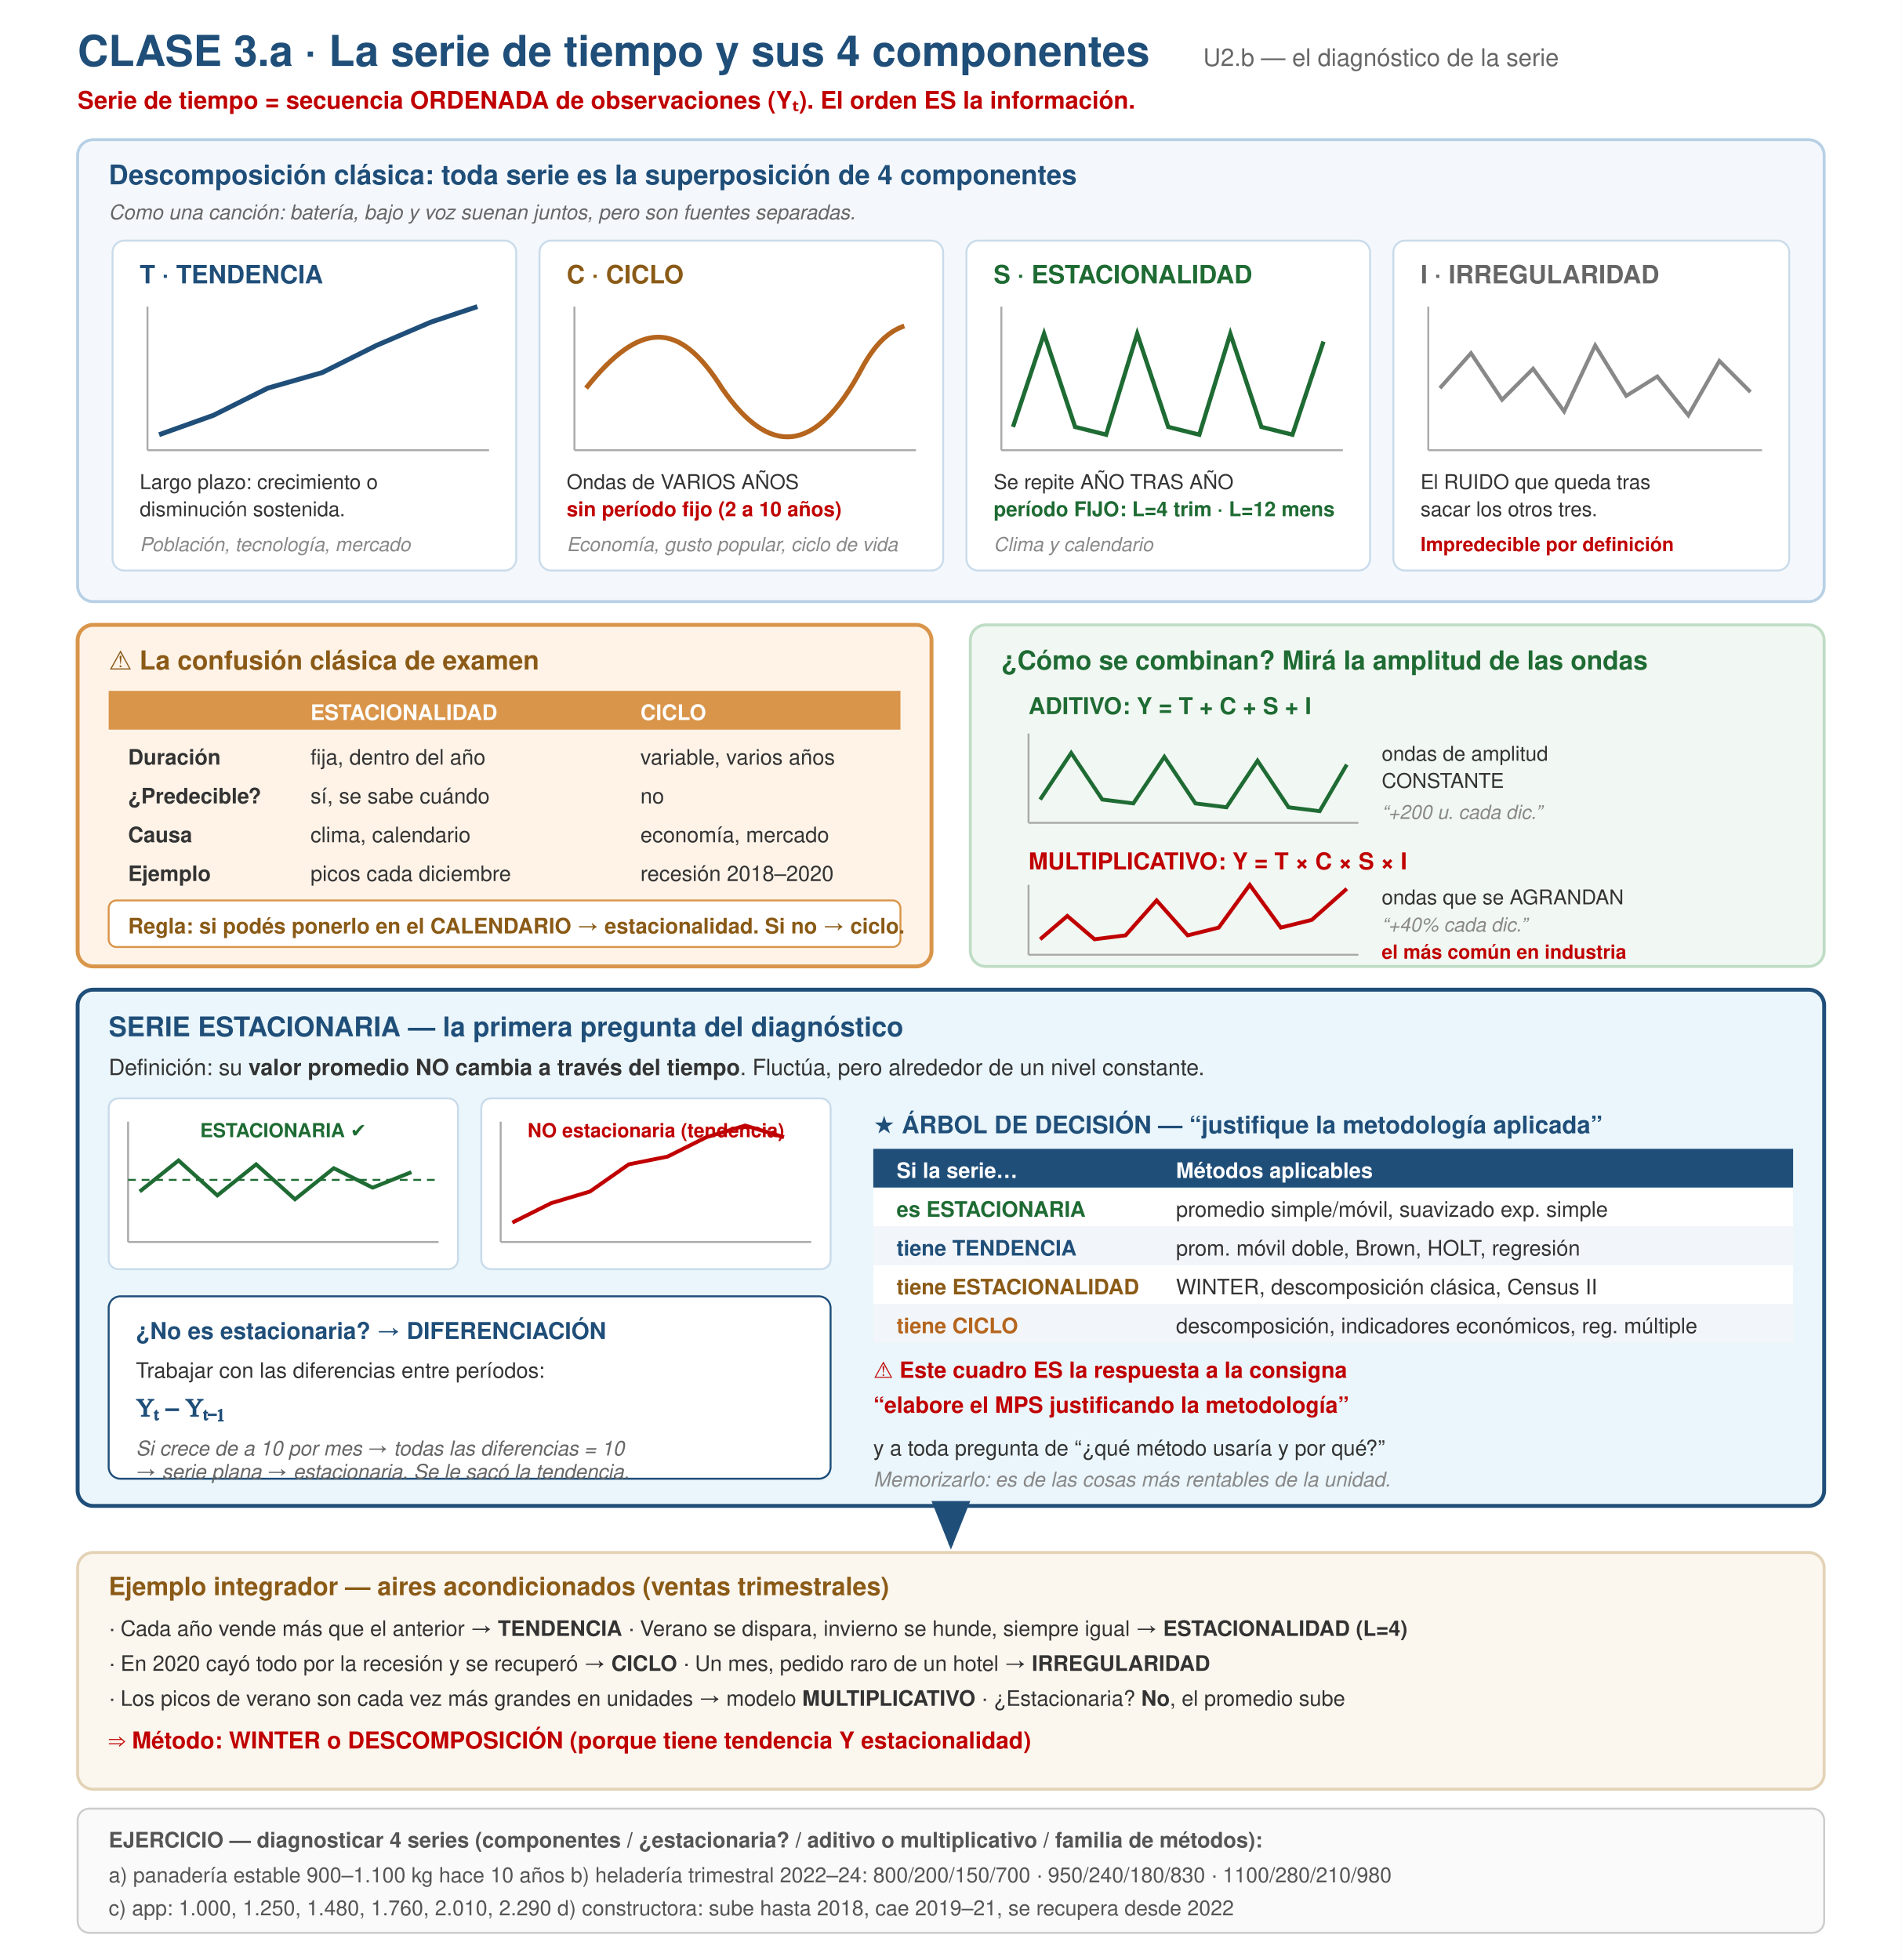
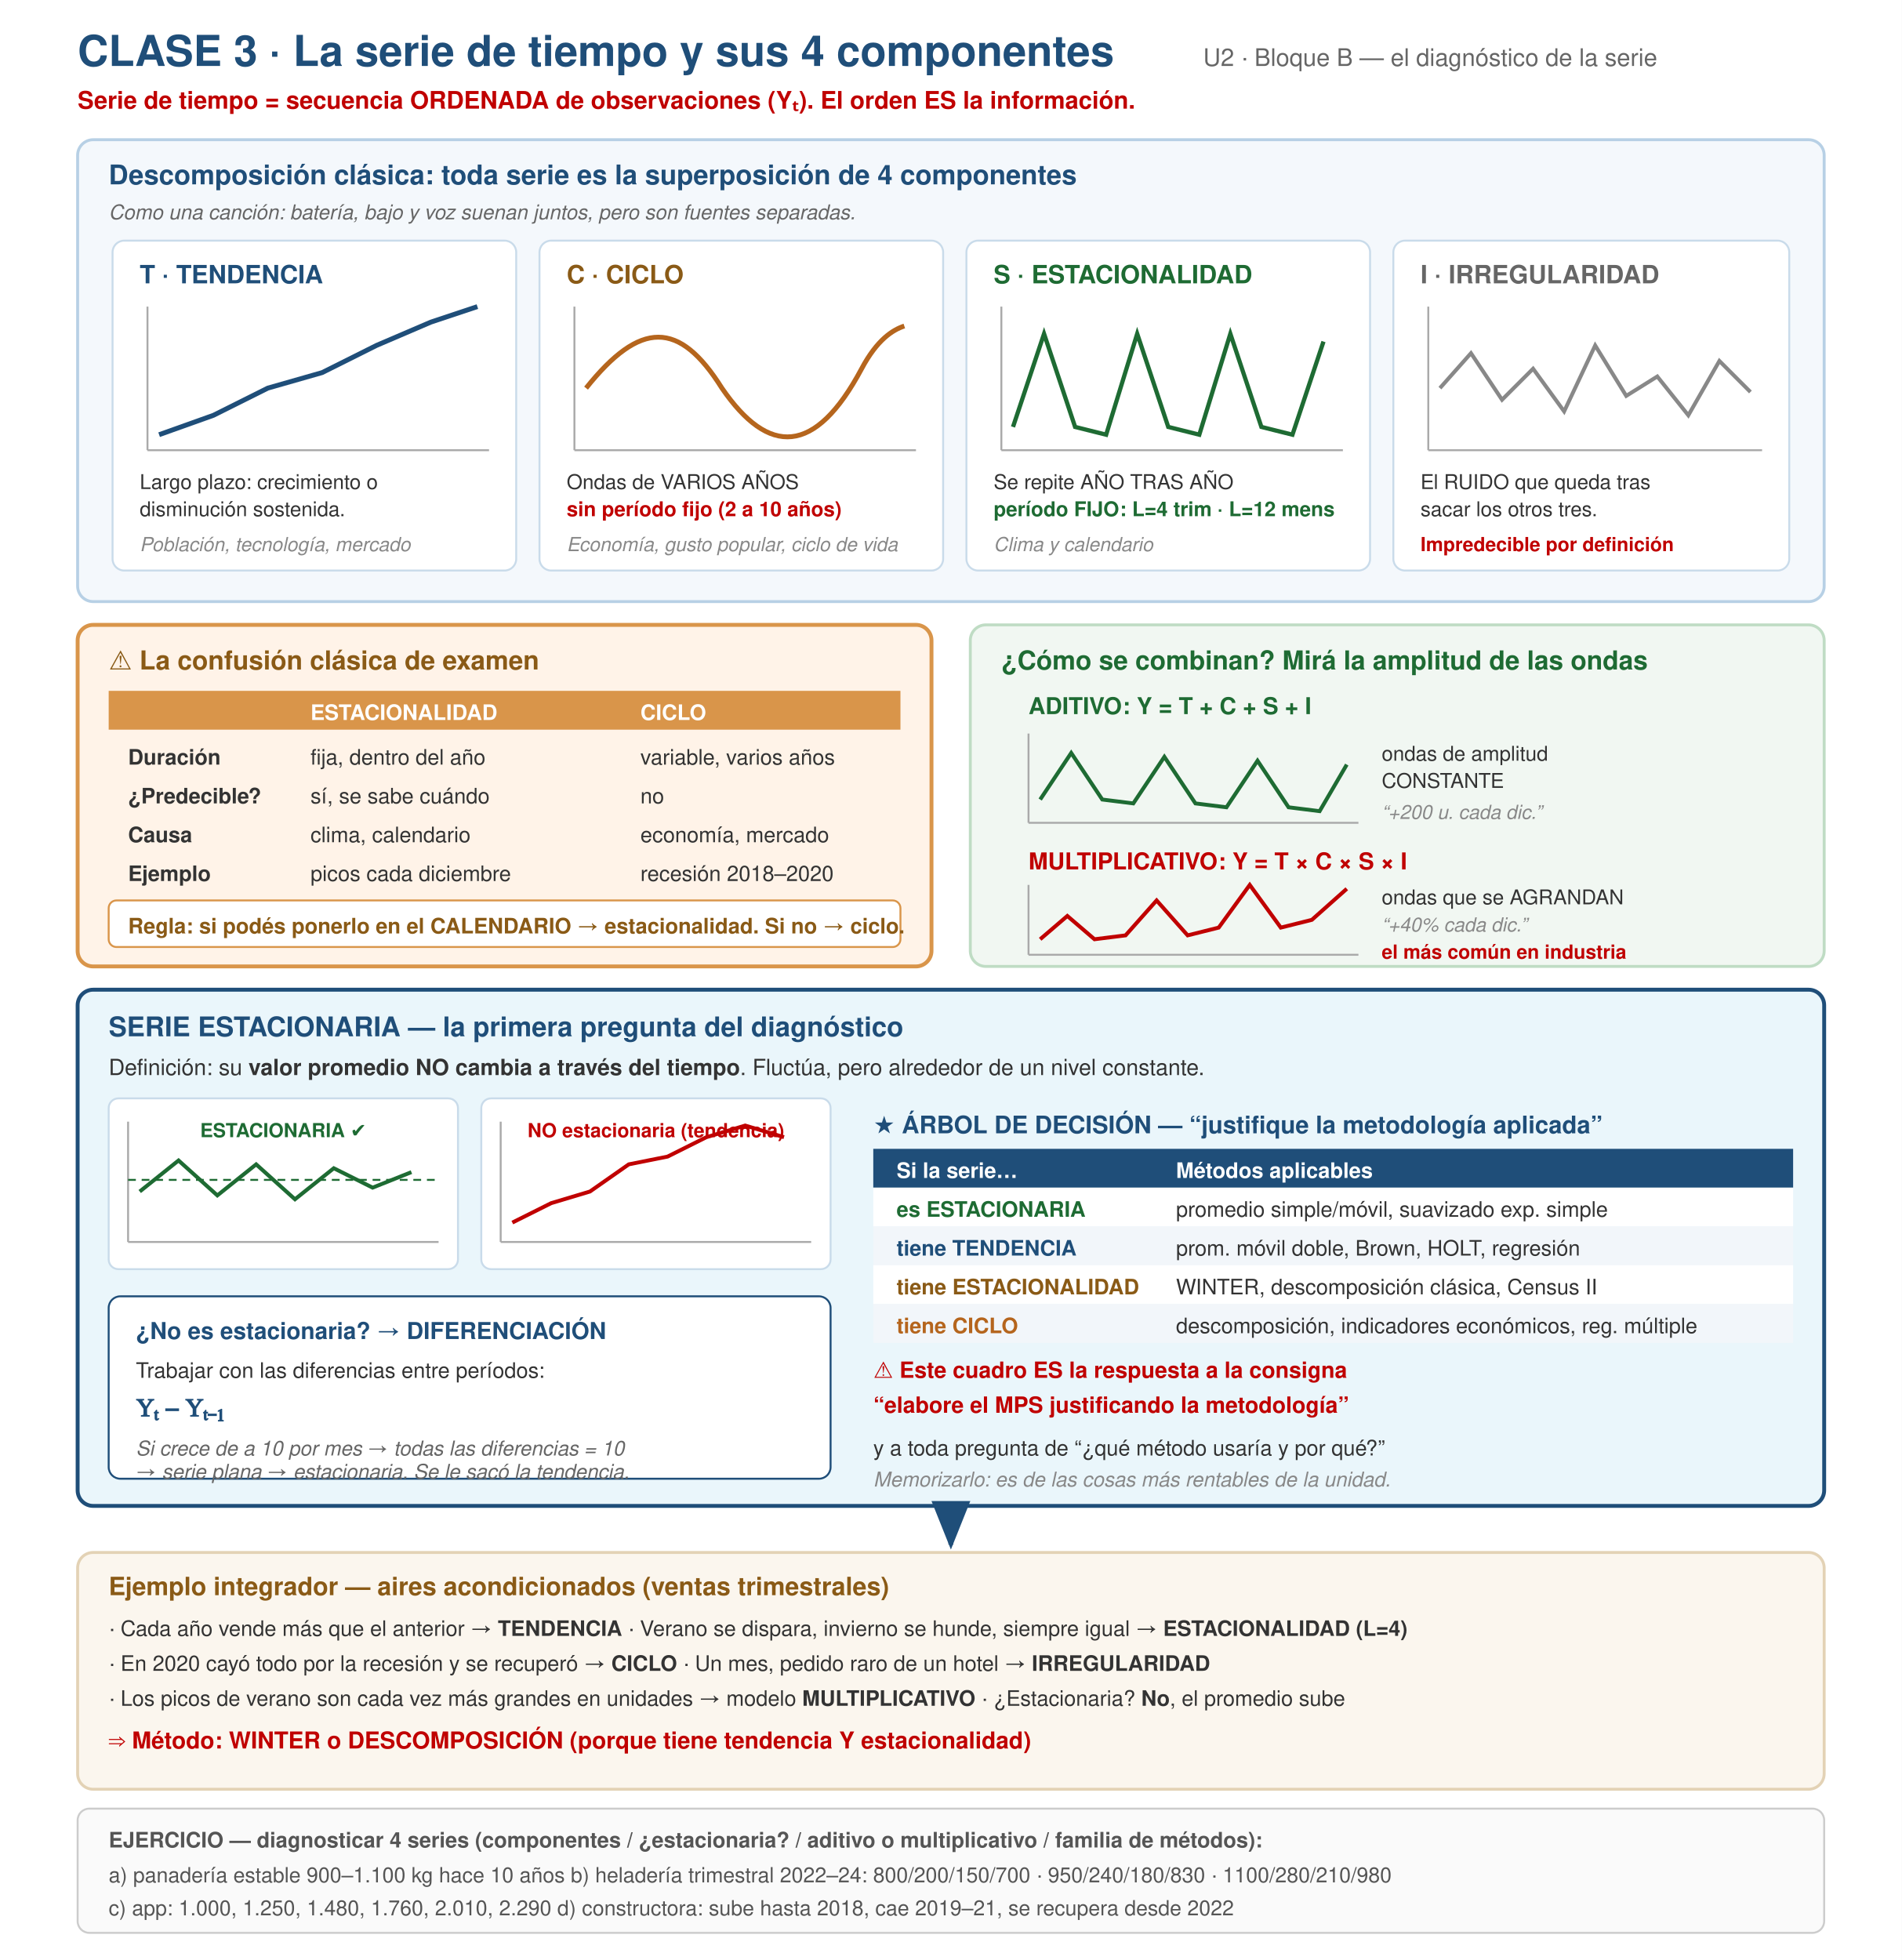
<svg xmlns="http://www.w3.org/2000/svg" viewBox="0 0 980 1010" width="980" height="1010" font-family="Segoe UI, Calibri, Helvetica, Arial, sans-serif">
  <defs>
    <marker id="ar" markerWidth="10" markerHeight="8" refX="9" refY="4" orient="auto">
      <path d="M0,0 L10,4 L0,8 Z" fill="#1F4E79" />
    </marker>
  </defs>
  <rect width="980" height="1010" fill="#FFFFFF" />
-   <text x="40" y="34" font-size="22" font-weight="700" fill="#1F4E79">CLASE 3.a · La serie de tiempo y sus 4 componentes</text>
-   <text x="620" y="34" font-size="12.5" fill="#666">U2.b — el diagnóstico de la serie</text>
+   <text x="40" y="34" font-size="22" font-weight="700" fill="#1F4E79">CLASE 3 · La serie de tiempo y sus 4 componentes</text>
+   <text x="620" y="34" font-size="12.5" fill="#666">U2 · Bloque B — el diagnóstico de la serie</text>
  <text x="40" y="56" font-size="12.5" font-weight="700" fill="#C00000">Serie de tiempo = secuencia ORDENADA de observaciones (Yₜ). El orden ES la información.</text>
  <rect x="40" y="72" width="900" height="238" rx="8" fill="#F4F8FC" stroke="#B7D0E5" stroke-width="1.5" />
  <text x="56" y="95" font-size="14" font-weight="700" fill="#1F4E79">Descomposición clásica: toda serie es la superposición de 4 componentes</text>
  <text x="56" y="113" font-size="10.5" fill="#666" font-style="italic">Como una canción: batería, bajo y voz suenan juntos, pero son fuentes separadas.</text>
  <rect x="58" y="124" width="208" height="170" rx="6" fill="#fff" stroke="#C9DBEA" />
  <text x="72" y="146" font-size="13" font-weight="700" fill="#1F4E79">T · TENDENCIA</text>
  <line x1="76" y1="232" x2="76" y2="158" stroke="#aaa" stroke-width="1" />
  <line x1="76" y1="232" x2="252" y2="232" stroke="#aaa" stroke-width="1" />
  <polyline points="82,224 110,214 138,200 166,192 194,178 222,166 246,158" fill="none" stroke="#1F4E79" stroke-width="2.5" />
  <text x="72" y="252" font-size="10.5" fill="#333">Largo plazo: crecimiento o</text>
  <text x="72" y="266" font-size="10.5" fill="#333">disminución sostenida.</text>
  <text x="72" y="284" font-size="10" fill="#888" font-style="italic">Población, tecnología, mercado</text>
  <rect x="278" y="124" width="208" height="170" rx="6" fill="#fff" stroke="#C9DBEA" />
  <text x="292" y="146" font-size="13" font-weight="700" fill="#8A5A16">C · CICLO</text>
  <line x1="296" y1="232" x2="296" y2="158" stroke="#aaa" stroke-width="1" />
  <line x1="296" y1="232" x2="472" y2="232" stroke="#aaa" stroke-width="1" />
  <path d="M 302 200 C 330 165, 350 165, 372 200 C 396 235, 420 235, 444 190 C 452 175, 460 170, 466 168" fill="none" stroke="#B5651D" stroke-width="2.5" />
  <text x="292" y="252" font-size="10.5" fill="#333">Ondas de VARIOS AÑOS</text>
  <text x="292" y="266" font-size="10.5" fill="#C00000" font-weight="700">sin período fijo (2 a 10 años)</text>
  <text x="292" y="284" font-size="10" fill="#888" font-style="italic">Economía, gusto popular, ciclo de vida</text>
  <rect x="498" y="124" width="208" height="170" rx="6" fill="#fff" stroke="#C9DBEA" />
  <text x="512" y="146" font-size="13" font-weight="700" fill="#1E6B33">S · ESTACIONALIDAD</text>
  <line x1="516" y1="232" x2="516" y2="158" stroke="#aaa" stroke-width="1" />
  <line x1="516" y1="232" x2="692" y2="232" stroke="#aaa" stroke-width="1" />
  <path d="M 522 220 L 538 172 L 554 220 L 570 224 L 586 172 L 602 220 L 618 224 L 634 172 L 650 220 L 666 224 L 682 176" fill="none" stroke="#1E6B33" stroke-width="2.2" />
  <text x="512" y="252" font-size="10.5" fill="#333">Se repite AÑO TRAS AÑO</text>
  <text x="512" y="266" font-size="10.5" fill="#1E6B33" font-weight="700">período FIJO: L=4 trim · L=12 mens</text>
  <text x="512" y="284" font-size="10" fill="#888" font-style="italic">Clima y calendario</text>
  <rect x="718" y="124" width="204" height="170" rx="6" fill="#fff" stroke="#C9DBEA" />
  <text x="732" y="146" font-size="13" font-weight="700" fill="#666">I · IRREGULARIDAD</text>
  <line x1="736" y1="232" x2="736" y2="158" stroke="#aaa" stroke-width="1" />
  <line x1="736" y1="232" x2="908" y2="232" stroke="#aaa" stroke-width="1" />
  <polyline points="742,200 758,182 774,206 790,190 806,212 822,178 838,204 854,194 870,214 886,186 902,202" fill="none" stroke="#888" stroke-width="2" />
  <text x="732" y="252" font-size="10.5" fill="#333">El RUIDO que queda tras</text>
  <text x="732" y="266" font-size="10.5" fill="#333">sacar los otros tres.</text>
  <text x="732" y="284" font-size="10" fill="#C00000" font-weight="700">Impredecible por definición</text>
  <rect x="40" y="322" width="440" height="176" rx="8" fill="#FFF3E8" stroke="#D9954A" stroke-width="2" />
  <text x="56" y="345" font-size="13.5" font-weight="700" fill="#8A5A16">⚠ La confusión clásica de examen</text>
  <g font-size="11">
    <rect x="56" y="356" width="408" height="20" fill="#D9954A" />
    <text x="66" y="371" fill="#fff" font-weight="700"> </text>
    <text x="160" y="371" fill="#fff" font-weight="700">ESTACIONALIDAD</text>
    <text x="330" y="371" fill="#fff" font-weight="700">CICLO</text>
    <text x="66" y="394" fill="#333" font-weight="700">Duración</text>
    <text x="160" y="394" fill="#333">fija, dentro del año</text>
    <text x="330" y="394" fill="#333">variable, varios años</text>
    <text x="66" y="414" fill="#333" font-weight="700">¿Predecible?</text>
    <text x="160" y="414" fill="#333">sí, se sabe cuándo</text>
    <text x="330" y="414" fill="#333">no</text>
    <text x="66" y="434" fill="#333" font-weight="700">Causa</text>
    <text x="160" y="434" fill="#333">clima, calendario</text>
    <text x="330" y="434" fill="#333">economía, mercado</text>
    <text x="66" y="454" fill="#333" font-weight="700">Ejemplo</text>
    <text x="160" y="454" fill="#333">picos cada diciembre</text>
    <text x="330" y="454" fill="#333">recesión 2018–2020</text>
  </g>
  <rect x="56" y="464" width="408" height="24" rx="4" fill="#fff" stroke="#D9954A" />
  <text x="66" y="481" font-size="11" font-weight="700" fill="#8A5A16">Regla: si podés ponerlo en el CALENDARIO → estacionalidad. Si no → ciclo.</text>
  <rect x="500" y="322" width="440" height="176" rx="8" fill="#F1F7F2" stroke="#BFDCC4" stroke-width="1.5" />
  <text x="516" y="345" font-size="13.5" font-weight="700" fill="#1E6B33">¿Cómo se combinan? Mirá la amplitud de las ondas</text>
  <text x="530" y="368" font-size="12" font-weight="700" fill="#1E6B33">ADITIVO:  Y = T + C + S + I</text>
  <line x1="530" y1="424" x2="530" y2="378" stroke="#aaa" stroke-width="1" />
  <line x1="530" y1="424" x2="700" y2="424" stroke="#aaa" stroke-width="1" />
  <path d="M 536 412 L 552 388 L 568 412 L 584 414 L 600 390 L 616 414 L 632 416 L 648 392 L 664 416 L 680 418 L 694 394" fill="none" stroke="#1E6B33" stroke-width="2" />
  <text x="712" y="392" font-size="10.5" fill="#333">ondas de amplitud</text>
  <text x="712" y="406" font-size="10.5" fill="#333">CONSTANTE</text>
  <text x="712" y="422" font-size="10" fill="#888" font-style="italic">“+200 u. cada dic.”</text>
  <text x="530" y="448" font-size="12" font-weight="700" fill="#C00000">MULTIPLICATIVO:  Y = T × C × S × I</text>
  <line x1="530" y1="492" x2="530" y2="456" stroke="#aaa" stroke-width="1" />
  <line x1="530" y1="492" x2="700" y2="492" stroke="#aaa" stroke-width="1" />
  <path d="M 536 484 L 550 472 L 564 484 L 580 482 L 596 464 L 612 482 L 628 478 L 644 456 L 660 478 L 676 474 L 694 458" fill="none" stroke="#C00000" stroke-width="2" />
  <text x="712" y="466" font-size="10.5" fill="#333">ondas que se AGRANDAN</text>
  <text x="712" y="480" font-size="10" fill="#888" font-style="italic">“+40% cada dic.”</text>
  <text x="712" y="494" font-size="10" fill="#C00000" font-weight="700">el más común en industria</text>
  <rect x="40" y="510" width="900" height="266" rx="8" fill="#EAF6FB" stroke="#1F4E79" stroke-width="2" />
  <text x="56" y="534" font-size="14" font-weight="700" fill="#1F4E79">SERIE ESTACIONARIA — la primera pregunta del diagnóstico</text>
  <text x="56" y="554" font-size="11.5" fill="#333">Definición: su <tspan font-weight="700">valor promedio NO cambia a través del tiempo</tspan>. Fluctúa, pero alrededor de un nivel constante.</text>
  <rect x="56" y="566" width="180" height="88" rx="5" fill="#fff" stroke="#C9DBEA" />
  <line x1="66" y1="640" x2="66" y2="578" stroke="#aaa" stroke-width="1" />
  <line x1="66" y1="640" x2="226" y2="640" stroke="#aaa" stroke-width="1" />
  <line x1="66" y1="608" x2="226" y2="608" stroke="#1E6B33" stroke-width="1" stroke-dasharray="4 3" />
  <polyline points="72,614 92,598 112,616 132,600 152,618 172,602 192,612 212,604" fill="none" stroke="#1E6B33" stroke-width="2" />
  <text x="146" y="586" font-size="10" font-weight="700" fill="#1E6B33" text-anchor="middle">ESTACIONARIA ✔</text>
  <rect x="248" y="566" width="180" height="88" rx="5" fill="#fff" stroke="#C9DBEA" />
  <line x1="258" y1="640" x2="258" y2="578" stroke="#aaa" stroke-width="1" />
  <line x1="258" y1="640" x2="418" y2="640" stroke="#aaa" stroke-width="1" />
  <polyline points="264,630 284,620 304,614 324,600 344,596 364,586 384,580 404,586" fill="none" stroke="#C00000" stroke-width="2" />
  <text x="338" y="586" font-size="10" font-weight="700" fill="#C00000" text-anchor="middle">NO estacionaria (tendencia)</text>
  <text x="450" y="584" font-size="12.5" font-weight="700" fill="#1F4E79">★ ÁRBOL DE DECISIÓN — “justifique la metodología aplicada”</text>
  <g font-size="11">
    <rect x="450" y="592" width="474" height="20" fill="#1F4E79" />
    <text x="462" y="607" fill="#fff" font-weight="700">Si la serie…</text>
    <text x="606" y="607" fill="#fff" font-weight="700">Métodos aplicables</text>
    <rect x="450" y="612" width="474" height="20" fill="#fff" />
    <text x="462" y="627" fill="#1E6B33" font-weight="700">es ESTACIONARIA</text>
    <text x="606" y="627" fill="#333">promedio simple/móvil, suavizado exp. simple</text>
    <rect x="450" y="632" width="474" height="20" fill="#F2F6FA" />
    <text x="462" y="647" fill="#1F4E79" font-weight="700">tiene TENDENCIA</text>
    <text x="606" y="647" fill="#333">prom. móvil doble, Brown, HOLT, regresión</text>
    <rect x="450" y="652" width="474" height="20" fill="#fff" />
    <text x="462" y="667" fill="#8A5A16" font-weight="700">tiene ESTACIONALIDAD</text>
    <text x="606" y="667" fill="#333">WINTER, descomposición clásica, Census II</text>
    <rect x="450" y="672" width="474" height="20" fill="#F2F6FA" />
    <text x="462" y="687" fill="#B5651D" font-weight="700">tiene CICLO</text>
    <text x="606" y="687" fill="#333">descomposición, indicadores económicos, reg. múltiple</text>
  </g>
  <rect x="56" y="668" width="372" height="94" rx="6" fill="#fff" stroke="#1F4E79" />
  <text x="70" y="690" font-size="12" font-weight="700" fill="#1F4E79">¿No es estacionaria? → DIFERENCIACIÓN</text>
  <text x="70" y="710" font-size="11" fill="#333">Trabajar con las diferencias entre períodos:</text>
  <text x="70" y="730" font-size="13" font-weight="700" fill="#1F4E79" font-family="Cambria Math, Georgia, serif">Yₜ − Yₜ₋₁</text>
  <text x="70" y="750" font-size="10.5" fill="#666" font-style="italic">Si crece de a 10 por mes → todas las diferencias = 10</text>
  <text x="70" y="762" font-size="10.5" fill="#666" font-style="italic">→ serie plana → estacionaria. Se le sacó la tendencia.</text>
  <text x="450" y="710" font-size="11.5" font-weight="700" fill="#C00000">⚠ Este cuadro ES la respuesta a la consigna</text>
  <text x="450" y="728" font-size="11.5" font-weight="700" fill="#C00000">“elabore el MPS justificando la metodología”</text>
  <text x="450" y="750" font-size="11" fill="#333">y a toda pregunta de “¿qué método usaría y por qué?”</text>
  <text x="450" y="766" font-size="10.5" fill="#888" font-style="italic">Memorizarlo: es de las cosas más rentables de la unidad.</text>
  <line x1="490" y1="780" x2="490" y2="796" stroke="#1F4E79" stroke-width="2.5" marker-end="url(#ar)" />
  <rect x="40" y="800" width="900" height="122" rx="8" fill="#FBF6EE" stroke="#E3D2B5" stroke-width="1.5" />
  <text x="56" y="822" font-size="13" font-weight="700" fill="#8A5A16">Ejemplo integrador — aires acondicionados (ventas trimestrales)</text>
  <text x="56" y="843" font-size="11" fill="#333">· Cada año vende más que el anterior → <tspan font-weight="700">TENDENCIA</tspan>     · Verano se dispara, invierno se hunde, siempre igual → <tspan font-weight="700">ESTACIONALIDAD (L=4)</tspan>
  </text>
  <text x="56" y="861" font-size="11" fill="#333">· En 2020 cayó todo por la recesión y se recuperó → <tspan font-weight="700">CICLO</tspan>     · Un mes, pedido raro de un hotel → <tspan font-weight="700">IRREGULARIDAD</tspan>
  </text>
  <text x="56" y="879" font-size="11" fill="#333">· Los picos de verano son cada vez más grandes en unidades → modelo <tspan font-weight="700">MULTIPLICATIVO</tspan>     · ¿Estacionaria? <tspan font-weight="700">No</tspan>, el promedio sube</text>
  <text x="56" y="901" font-size="12" font-weight="700" fill="#C00000">⇒ Método: WINTER o DESCOMPOSICIÓN (porque tiene tendencia Y estacionalidad)</text>
  <rect x="40" y="932" width="900" height="64" rx="6" fill="#FAFAFA" stroke="#CCC" />
  <text x="56" y="952" font-size="11" font-weight="700" fill="#555">EJERCICIO — diagnosticar 4 series (componentes / ¿estacionaria? / aditivo o multiplicativo / familia de métodos):</text>
  <text x="56" y="970" font-size="10.8" fill="#555">a) panadería estable 900–1.100 kg hace 10 años   b) heladería trimestral 2022–24: 800/200/150/700 · 950/240/180/830 · 1100/280/210/980</text>
  <text x="56" y="987" font-size="10.8" fill="#555">c) app: 1.000, 1.250, 1.480, 1.760, 2.010, 2.290   d) constructora: sube hasta 2018, cae 2019–21, se recupera desde 2022</text>
</svg>
